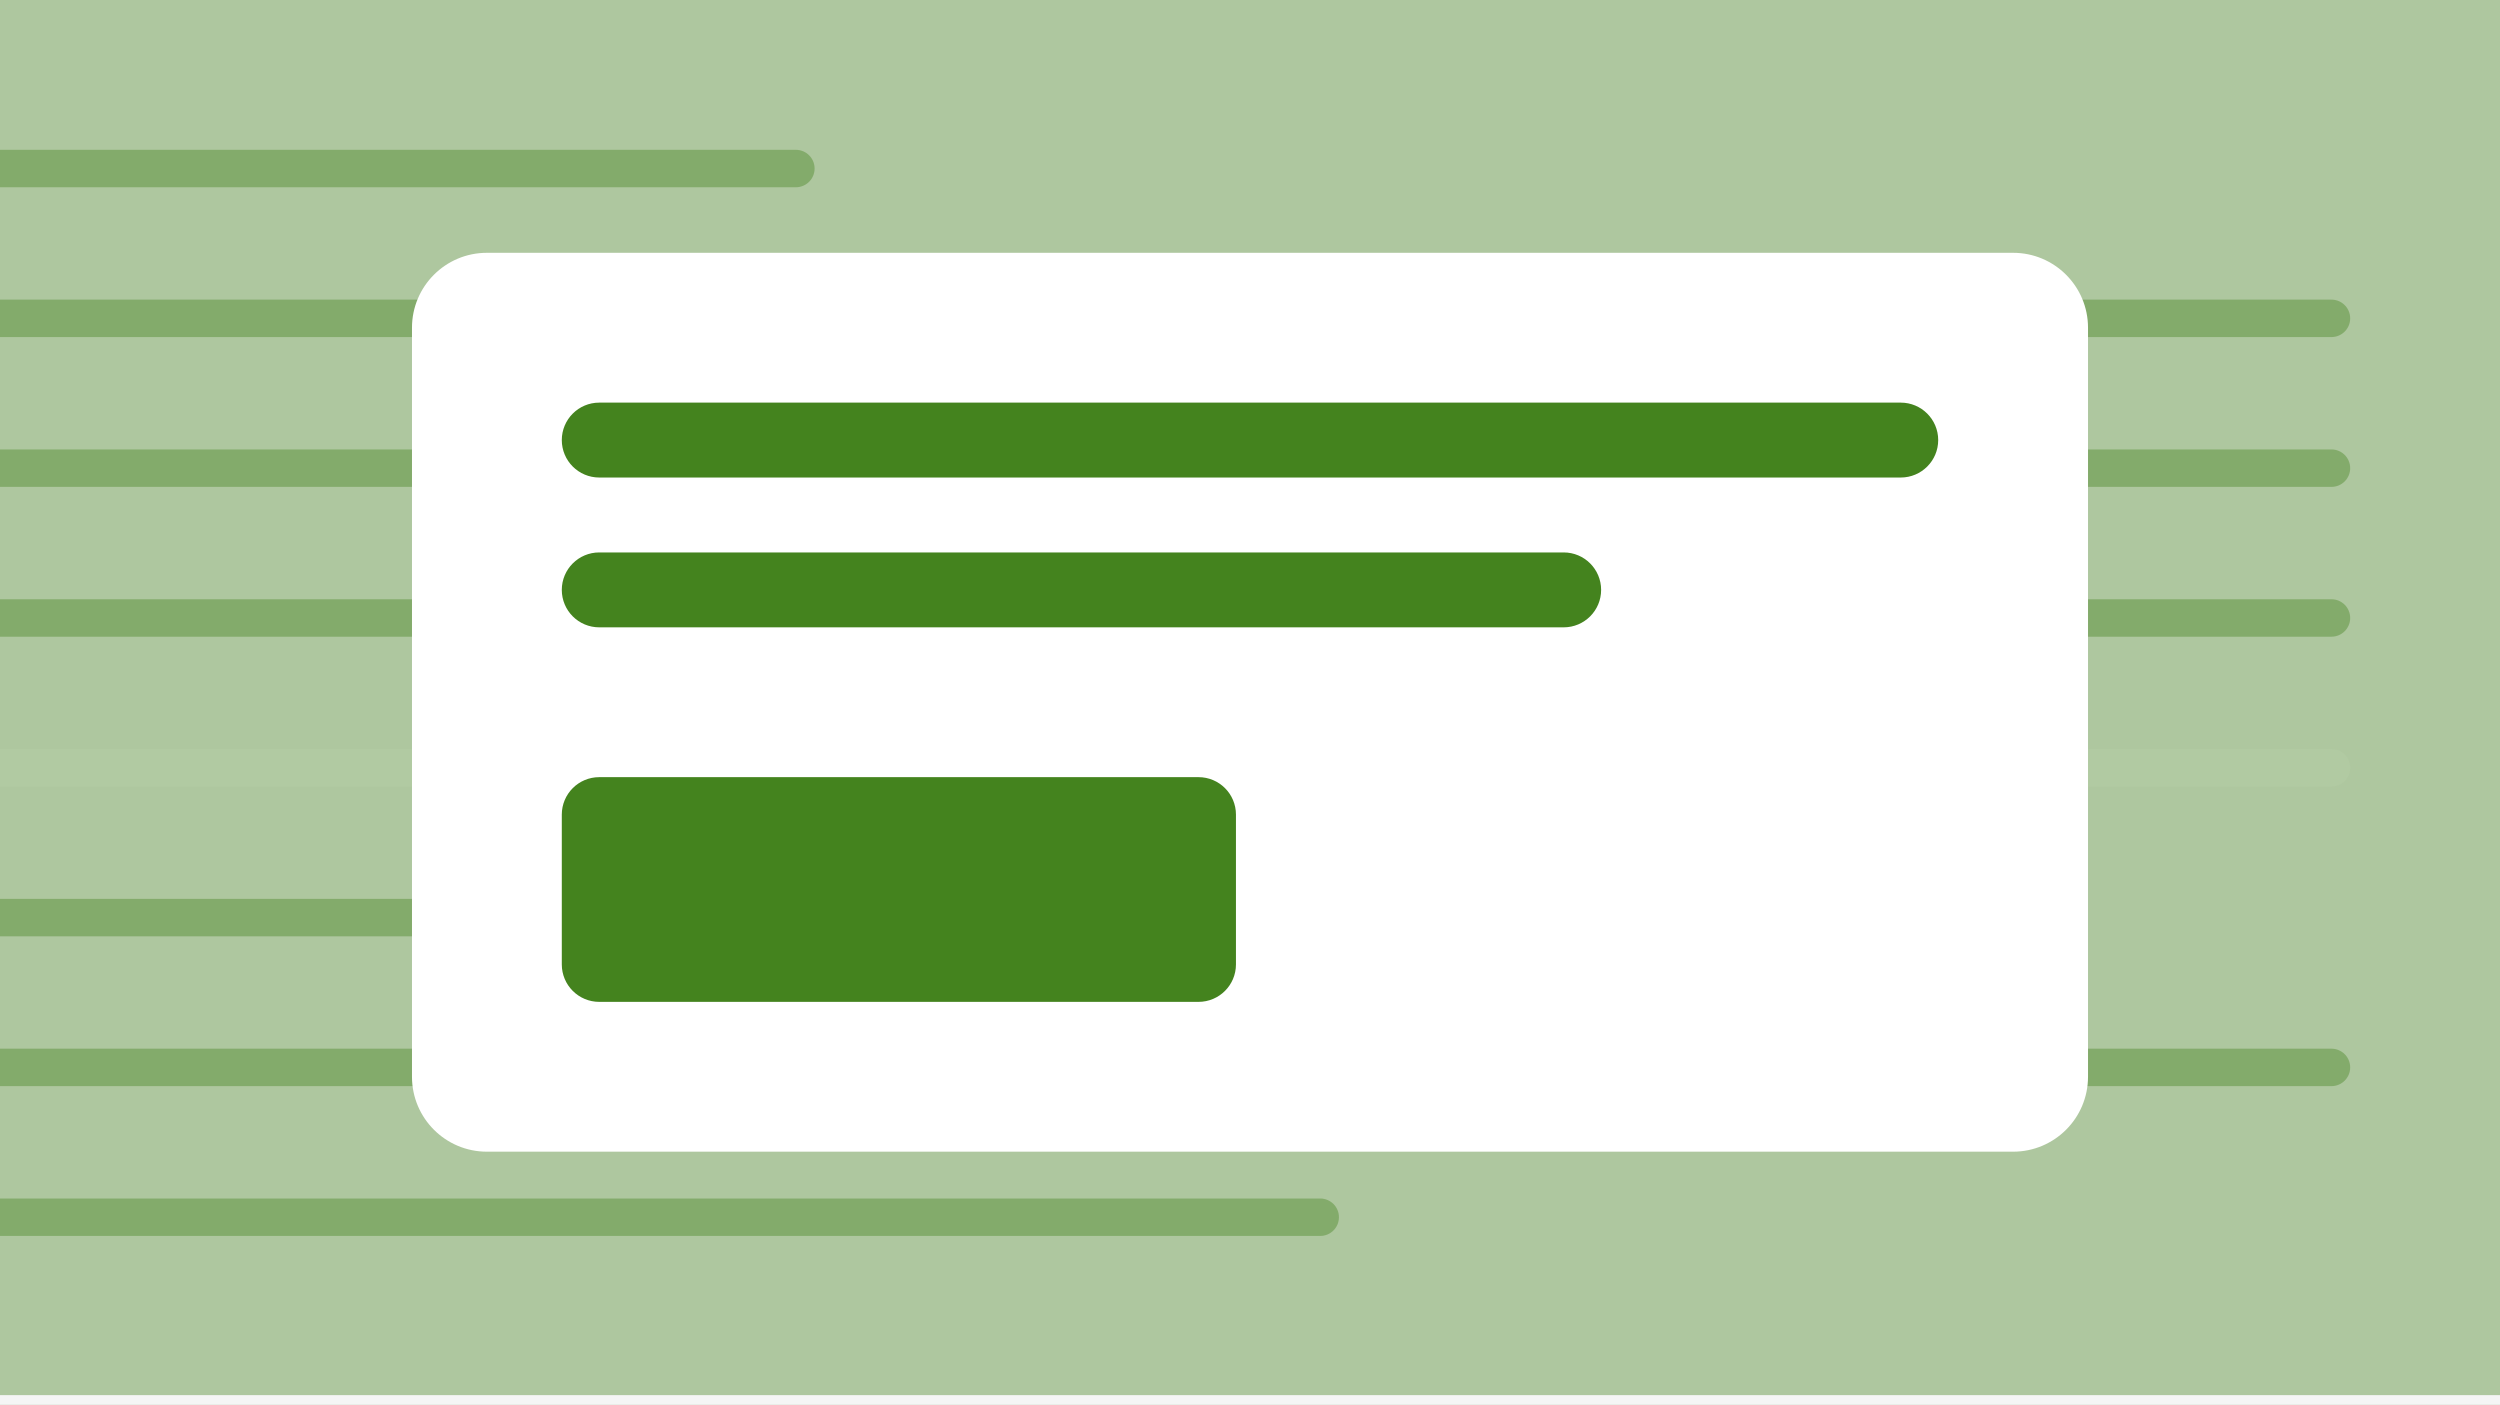
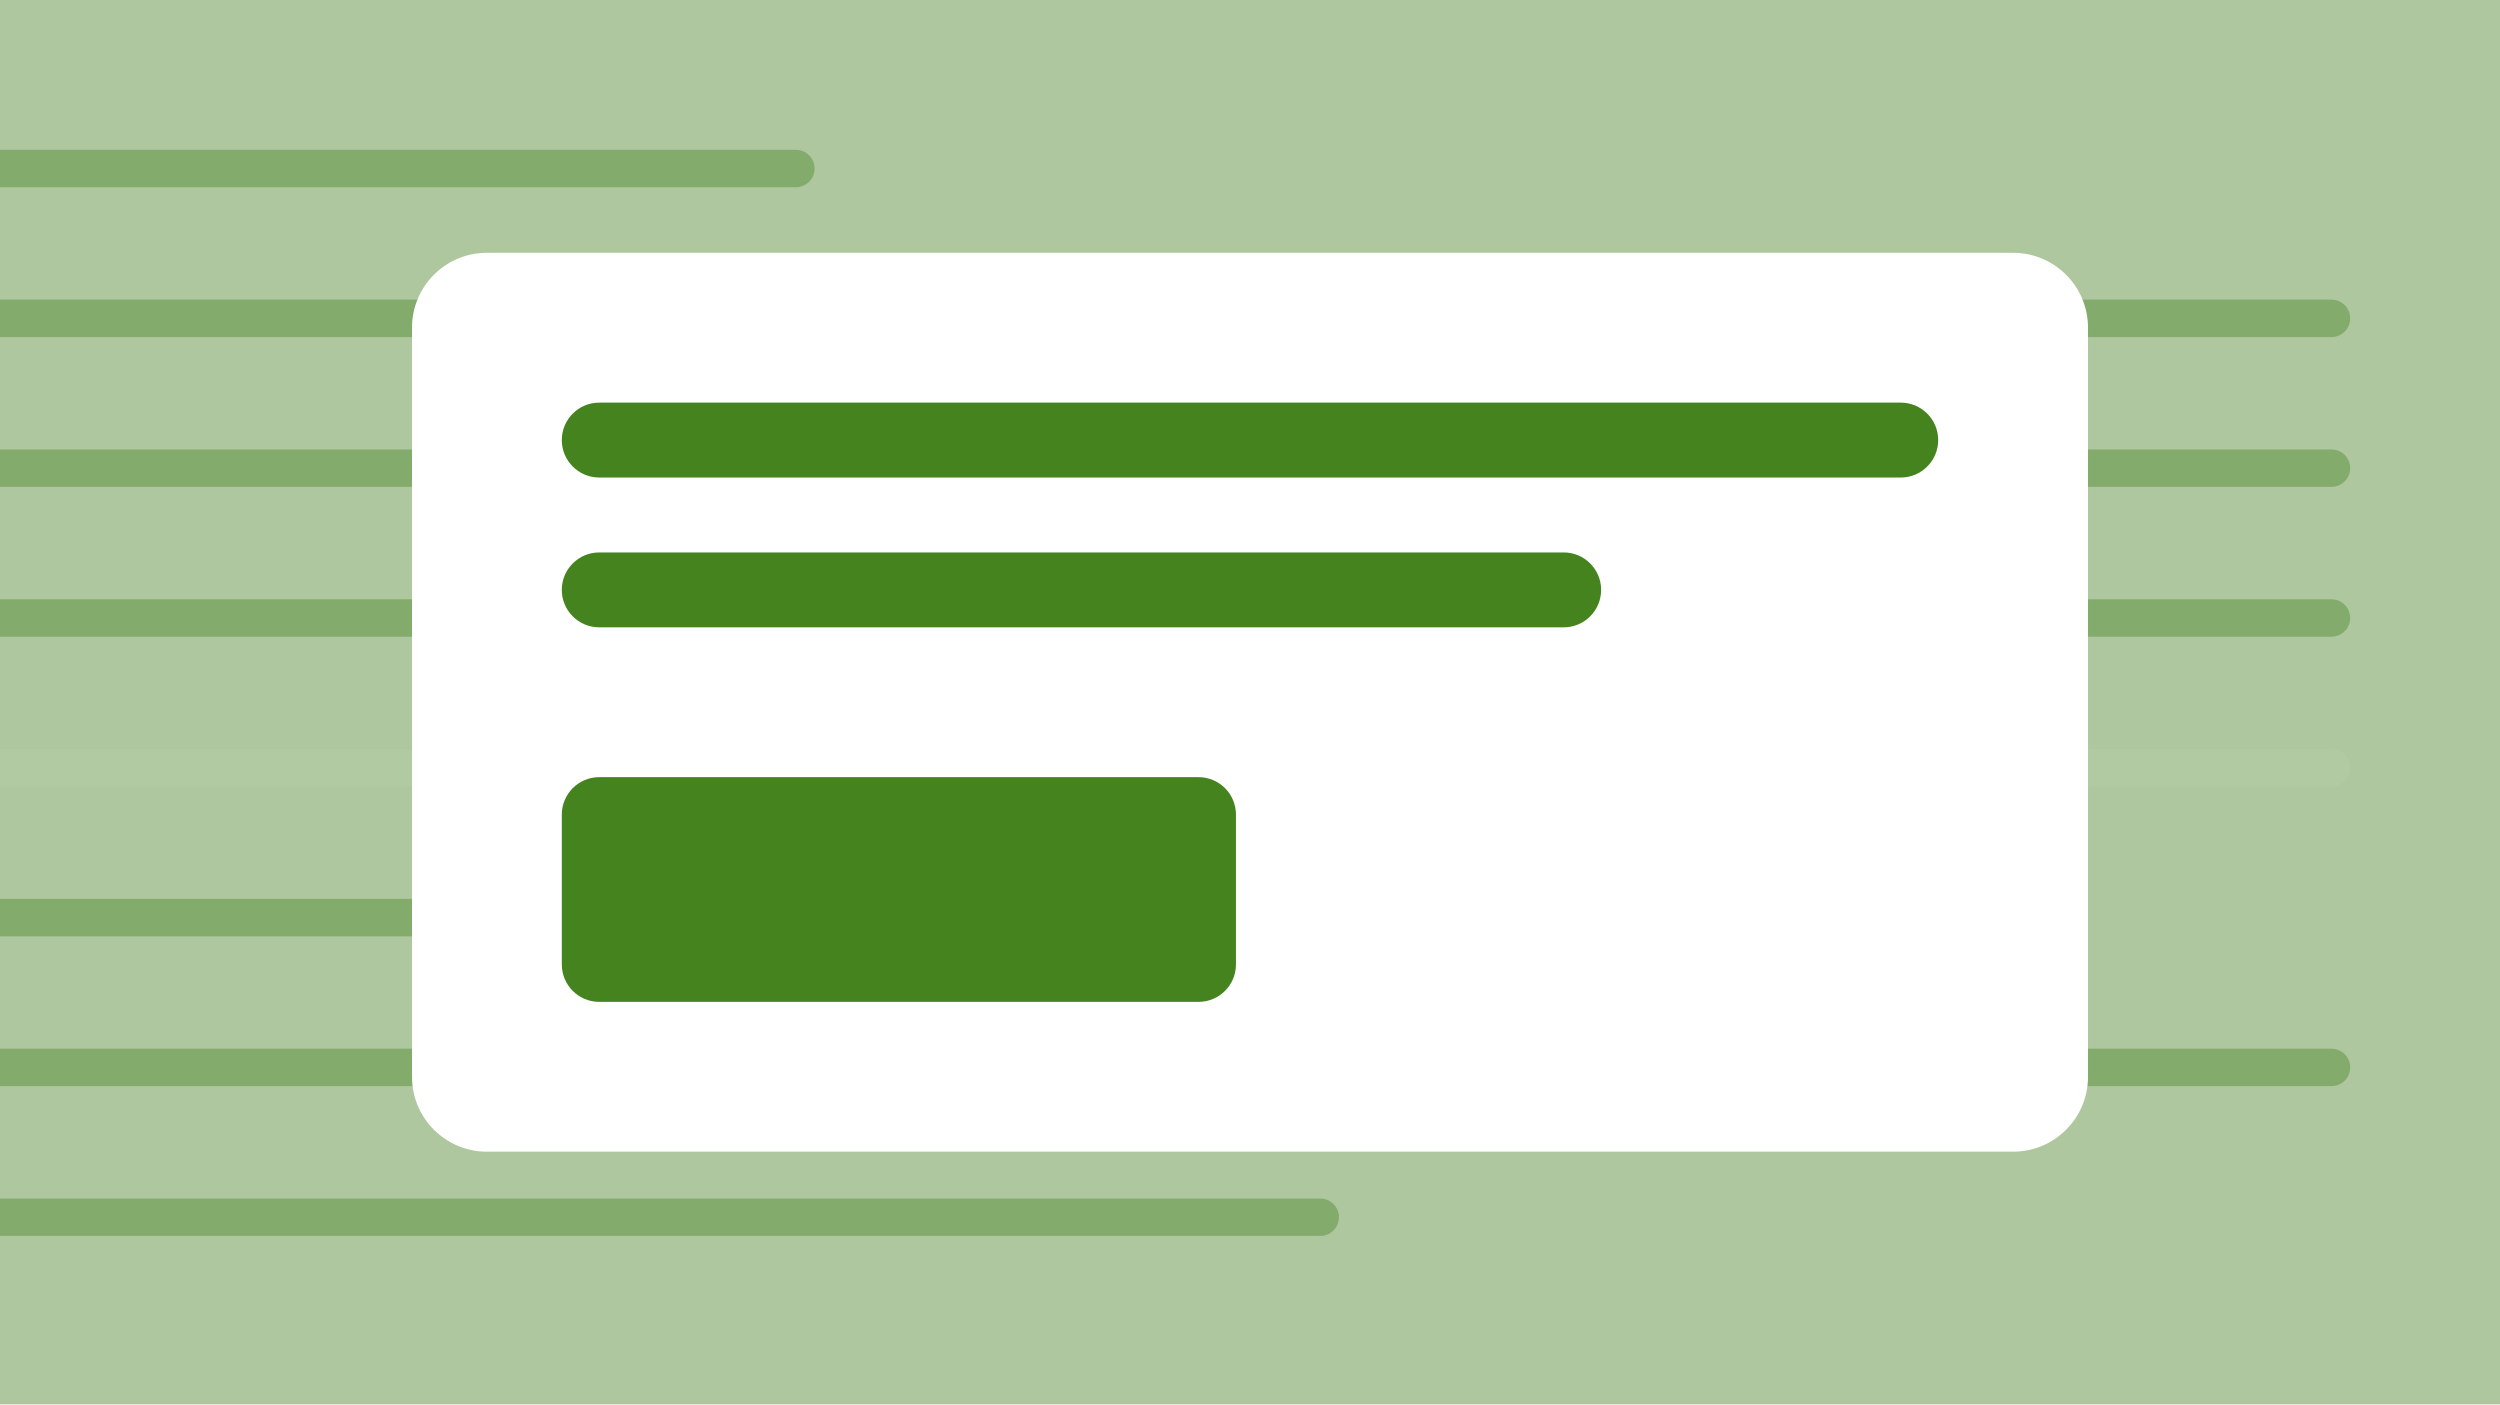
<svg xmlns="http://www.w3.org/2000/svg" width="267" height="150" viewBox="0 0 267 150" fill="none">
  <g clip-path="url(#clip0_10643_18236)">
-     <mask id="path-1-inside-1_10643_18236" fill="white">
-       <path d="M0 0H267V150H0V0Z" />
-     </mask>
-     <path d="M0 0H267V150H0V0Z" fill="#F5F5F5" />
+     <rect width="267" height="150" fill="#F5F5F5" />
    <rect x="-6" y="16" width="93" height="4" rx="2" fill="#44831E" fill-opacity="0.4" />
    <rect x="-6" y="32" width="257" height="4" rx="2" fill="#44831E" fill-opacity="0.4" />
    <rect x="-6" y="48" width="257" height="4" rx="2" fill="#44831E" fill-opacity="0.4" />
    <rect x="-6" y="64" width="257" height="4" rx="2" fill="#44831E" fill-opacity="0.4" />
    <rect x="-6" y="80" width="257" height="4" rx="2" fill="white" fill-opacity="0.5" />
    <rect x="-6" y="96" width="115" height="4" rx="2" fill="#44831E" fill-opacity="0.4" />
    <rect x="-6" y="112" width="257" height="4" rx="2" fill="#44831E" fill-opacity="0.4" />
    <rect x="-6" y="128" width="149" height="4" rx="2" fill="#44831E" fill-opacity="0.4" />
    <rect opacity="0.4" width="267" height="150" fill="#44831E" />
    <path d="M44 35C44 30.582 47.582 27 52 27H215C219.418 27 223 30.582 223 35V115C223 119.418 219.418 123 215 123H52C47.582 123 44 119.418 44 115V35Z" fill="white" />
    <rect x="60" y="43" width="147" height="8" rx="4" fill="#44831E" />
    <rect x="60" y="59" width="111" height="8" rx="4" fill="#44831E" />
    <rect x="60" y="83" width="72" height="24" rx="4" fill="#44831E" />
  </g>
-   <path d="M267 149H0V151H267V149Z" fill="#F5F5F5" mask="url(#path-1-inside-1_10643_18236)" />
  <defs>
    <clipPath id="clip0_10643_18236">
-       <path d="M0 0H267V150H0V0Z" fill="white" />
+       <rect width="267" height="150" fill="white" />
    </clipPath>
  </defs>
</svg>
